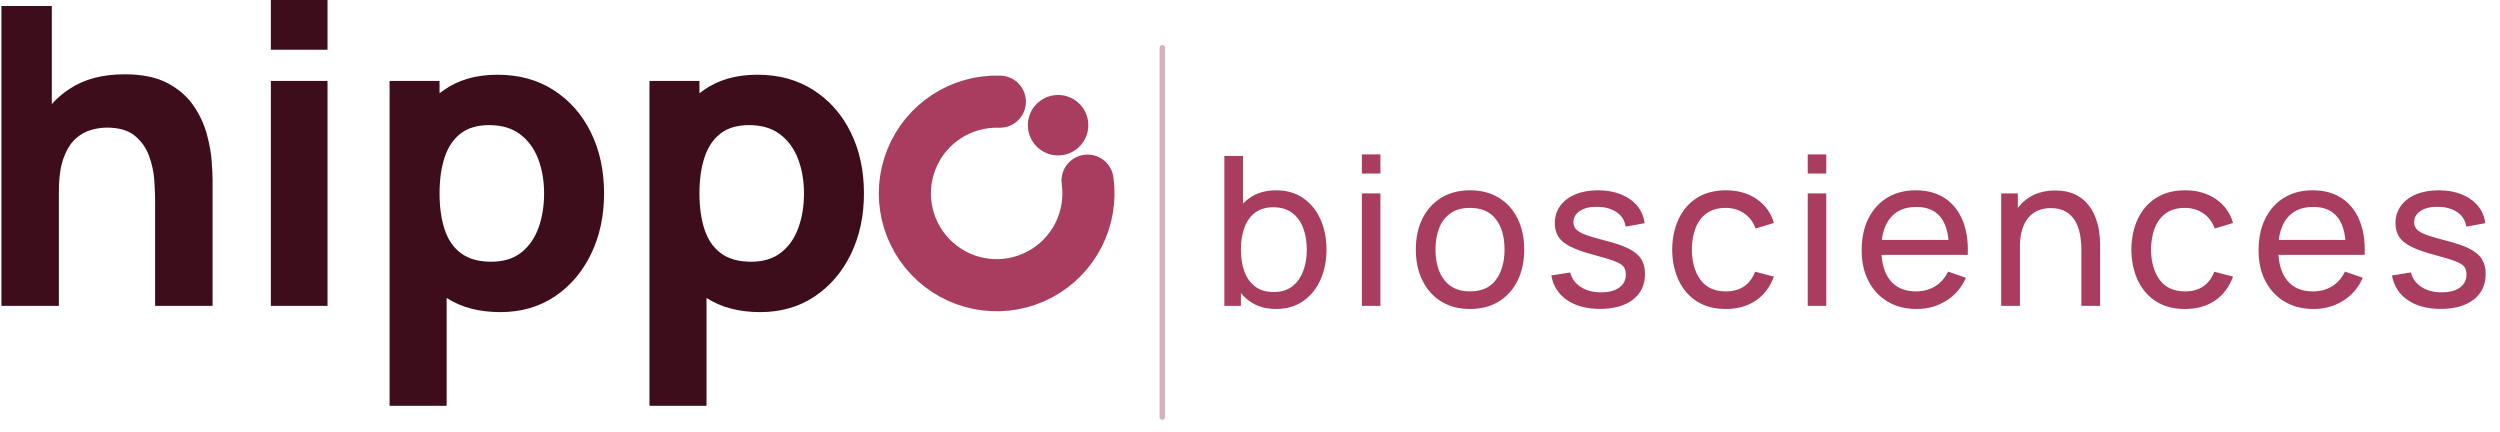
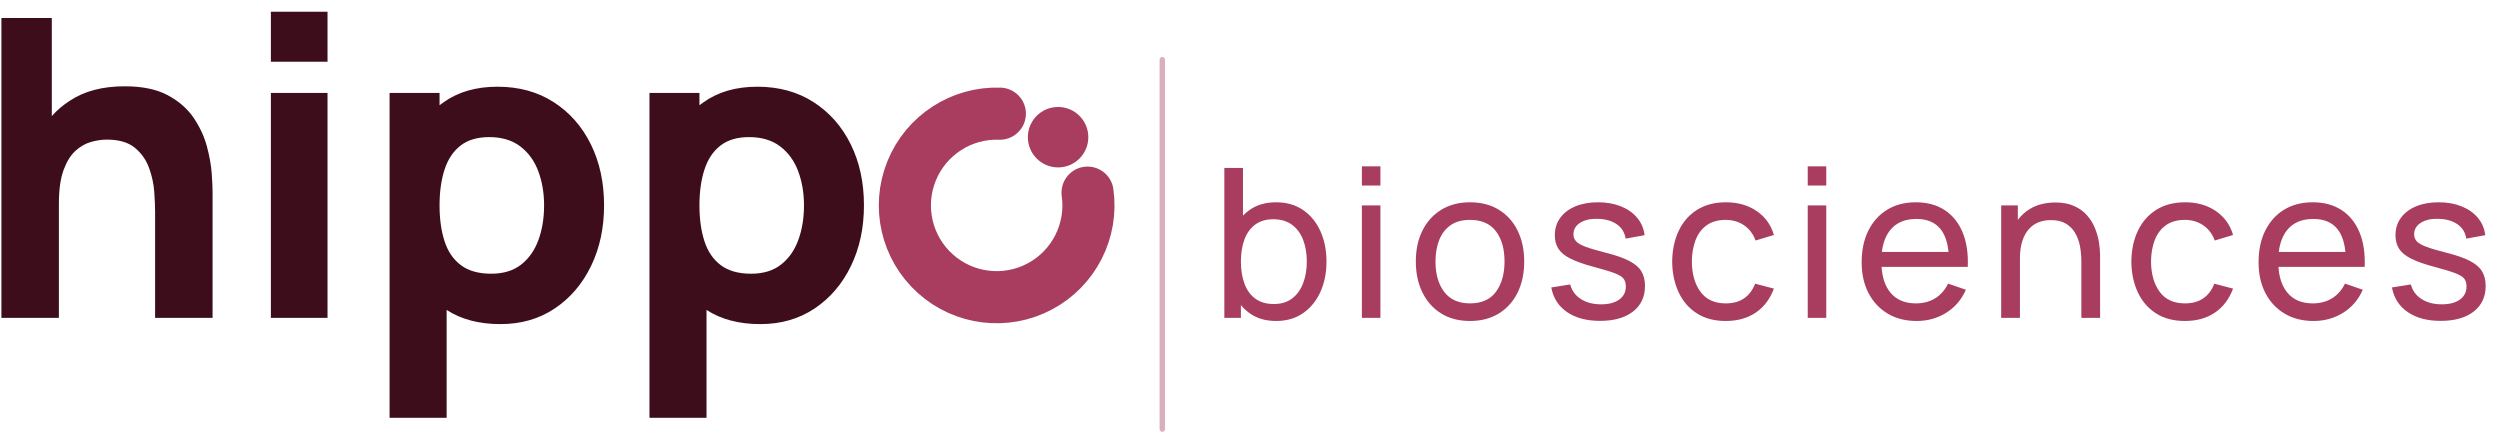
- <svg xmlns="http://www.w3.org/2000/svg" viewBox="-20 -20 8337 1440" role="img" aria-label="Hippo Biosciences">
+ <svg xmlns="http://www.w3.org/2000/svg" viewBox="-20 -60 8337 1480" role="img" aria-label="Hippo Biosciences">
  <path d="M497.222 1000.0V645.833Q497.222 620.139 494.444 580.208Q491.667 540.278 477.083 500Q462.5 459.722 429.514 432.639Q396.528 405.556 336.111 405.556Q311.806 405.556 284.028 413.194Q256.25 420.833 231.944 442.708Q207.639 464.583 192.014 506.944Q176.389 549.306 176.389 619.444V1000.0H-15.278V0.0H152.778V327.083Q178.472 297.917 213.194 275.694Q285.417 227.778 395.833 227.778Q484.028 227.778 539.583 257.639Q595.139 287.5 626.042 333.333Q656.944 379.167 670.139 428.819Q683.333 478.472 686.111 519.444Q688.889 560.417 688.889 579.167V1000.0Z M883.333 145.833V-20.833H1072.222V145.833ZM883.333 1000.0V250.0H1072.222V1000.0Z M1648.611 1020.833Q1542.361 1020.833 1469.444 973.611V1333.333H1279.167V250.0H1445.833V290.972Q1452.083 286.111 1459.028 281.25Q1531.944 229.167 1638.889 229.167Q1746.528 229.167 1826.389 280.556Q1906.25 331.944 1950.347 421.181Q1994.444 510.417 1994.444 625.0Q1994.444 737.5 1951.042 827.083Q1907.639 916.667 1829.861 968.75Q1752.083 1020.833 1648.611 1020.833ZM1618.056 852.778Q1679.167 852.778 1718.056 822.222Q1756.944 791.667 1775.694 739.931Q1794.444 688.194 1794.444 625.0Q1794.444 562.5 1775.0 510.764Q1755.556 459.028 1714.931 428.125Q1674.306 397.222 1611.111 397.222Q1552.083 397.222 1515.625 425.694Q1479.167 454.167 1462.5 505.556Q1445.833 556.944 1445.833 625.0Q1445.833 693.056 1462.5 744.444Q1479.167 795.833 1517.014 824.306Q1554.861 852.778 1618.056 852.778Z M2515.278 1020.833Q2409.028 1020.833 2336.111 973.611V1333.333H2145.833V250.0H2312.5V290.972Q2318.75 286.111 2325.694 281.25Q2398.611 229.167 2505.556 229.167Q2613.194 229.167 2693.056 280.556Q2772.917 331.944 2817.014 421.181Q2861.111 510.417 2861.111 625.0Q2861.111 737.5 2817.708 827.083Q2774.306 916.667 2696.528 968.75Q2618.75 1020.833 2515.278 1020.833ZM2484.722 852.778Q2545.833 852.778 2584.722 822.222Q2623.611 791.667 2642.361 739.931Q2661.111 688.194 2661.111 625.0Q2661.111 562.5 2641.667 510.764Q2622.222 459.028 2581.597 428.125Q2540.972 397.222 2477.778 397.222Q2418.75 397.222 2382.292 425.694Q2345.833 454.167 2329.167 505.556Q2312.5 556.944 2312.5 625.0Q2312.5 693.056 2329.167 744.444Q2345.833 795.833 2383.681 824.306Q2421.528 852.778 2484.722 852.778Z" fill="#3E0D1C" />
  <path d="M 3606.8 582.4 A 306.1 306.1 0 1 1 3314.3 319.1" fill="none" stroke="#A83D60" stroke-width="173.8" stroke-linecap="round" />
  <circle cx="3508.5" cy="397.5" r="100.8" fill="#A83D60" />
  <rect x="3847" y="130" width="18" height="1250" rx="9" fill="#D9AFBF" />
  <path d="M4235.5 1010.417Q4182.722 1010.417 4146.611 984.028Q4130.639 972.569 4118.139 957.292V1000.0H4062.931V500.0H4125.083V659.028Q4135.153 648.611 4146.958 640.278Q4183.069 614.583 4235.847 614.583Q4287.931 614.583 4325.604 640.451Q4363.278 666.319 4383.417 711.111Q4403.556 755.903 4403.556 812.153Q4403.556 868.403 4383.417 913.194Q4363.278 957.986 4325.604 984.201Q4287.931 1010.417 4235.5 1010.417ZM4227.861 953.819Q4265.014 953.819 4289.319 935.069Q4313.625 916.319 4325.778 884.201Q4337.931 852.083 4337.931 812.153Q4337.931 772.569 4325.951 740.625Q4313.972 708.681 4289.146 689.931Q4264.319 671.181 4226.125 671.181Q4189.667 671.181 4165.708 689.062Q4141.75 706.944 4129.944 738.715Q4118.139 770.486 4118.139 812.153Q4118.139 853.125 4129.771 885.243Q4141.403 917.361 4165.708 935.59Q4190.014 953.819 4227.861 953.819Z M4521.611 558.681V494.792H4583.417V558.681ZM4521.611 1000.0V625.0H4583.417V1000.0Z M4882.028 1010.417Q4826.125 1010.417 4785.674 985.069Q4745.222 959.722 4723.347 914.931Q4701.472 870.139 4701.472 812.153Q4701.472 753.125 4723.694 708.681Q4745.917 664.236 4786.542 639.41Q4827.167 614.583 4882.028 614.583Q4938.278 614.583 4978.903 639.757Q5019.528 664.931 5041.229 709.549Q5062.931 754.167 5062.931 812.153Q5062.931 870.833 5041.056 915.451Q5019.181 960.069 4978.556 985.243Q4937.931 1010.417 4882.028 1010.417ZM4882.028 951.736Q4940.361 951.736 4968.833 912.847Q4997.306 873.958 4997.306 812.153Q4997.306 748.611 4968.486 710.938Q4939.667 673.264 4882.028 673.264Q4842.792 673.264 4817.444 690.972Q4792.097 708.681 4779.597 739.931Q4767.097 771.181 4767.097 812.153Q4767.097 875.347 4796.264 913.542Q4825.431 951.736 4882.028 951.736Z M5315.708 1010.069Q5248.694 1010.069 5205.812 980.729Q5162.931 951.389 5153.208 898.611L5216.403 888.542Q5224.042 919.097 5251.472 936.979Q5278.903 954.861 5319.528 954.861Q5358.069 954.861 5379.944 938.889Q5401.819 922.917 5401.819 895.486Q5401.819 879.514 5394.528 869.618Q5387.236 859.722 5364.493 851.042Q5341.75 842.361 5295.917 830.208Q5246.264 817.014 5217.792 802.778Q5189.319 788.542 5177.167 769.792Q5165.014 751.042 5165.014 724.306Q5165.014 691.319 5183.069 666.493Q5201.125 641.667 5233.59 628.125Q5266.056 614.583 5309.111 614.583Q5351.819 614.583 5385.5 628.125Q5419.181 641.667 5439.84 666.493Q5460.5 691.319 5464.319 724.306L5401.125 735.764Q5396.611 705.556 5372.132 688.194Q5347.653 670.833 5309.111 669.792Q5272.653 668.403 5249.91 682.639Q5227.167 696.875 5227.167 721.181Q5227.167 734.722 5235.674 744.444Q5244.181 754.167 5267.271 762.847Q5290.361 771.528 5334.458 782.639Q5384.111 795.139 5412.757 809.896Q5441.403 824.653 5453.556 844.618Q5465.708 864.583 5465.708 893.75Q5465.708 947.917 5425.778 978.993Q5385.847 1010.069 5315.708 1010.069Z M5735.153 1010.417Q5678.208 1010.417 5638.451 984.896Q5598.694 959.375 5577.861 914.583Q5557.028 869.792 5556.333 812.5Q5557.028 753.819 5578.382 709.201Q5599.736 664.583 5639.667 639.583Q5679.597 614.583 5735.847 614.583Q5795.222 614.583 5838.104 643.75Q5880.986 672.917 5895.569 723.611L5834.458 742.014Q5822.653 709.375 5796.09 691.319Q5769.528 673.264 5735.153 673.264Q5696.611 673.264 5671.611 691.146Q5646.611 709.028 5634.458 740.451Q5622.306 771.875 5621.958 812.5Q5622.653 875.0 5650.951 913.368Q5679.25 951.736 5735.153 951.736Q5771.958 951.736 5796.264 934.896Q5820.569 918.056 5833.069 886.111L5895.569 902.431Q5876.125 954.861 5834.806 982.639Q5793.486 1010.417 5735.153 1010.417Z M6008.417 558.681V494.792H6070.222V558.681ZM6008.417 1000.0V625.0H6070.222V1000.0Z M6371.611 1010.417Q6316.403 1010.417 6275.257 985.938Q6234.111 961.458 6211.194 917.535Q6188.278 873.611 6188.278 814.931Q6188.278 753.472 6210.847 708.507Q6233.417 663.542 6273.868 639.062Q6314.319 614.583 6368.833 614.583Q6425.431 614.583 6465.187 640.625Q6504.944 666.667 6524.91 714.931Q6544.875 763.194 6542.097 829.861H6254.597Q6258.069 883.681 6283.764 915.278Q6313.625 951.736 6368.833 951.736Q6405.986 951.736 6433.417 934.722Q6460.847 917.708 6476.472 885.764L6535.847 906.25Q6513.972 955.903 6470.049 983.16Q6426.125 1010.417 6371.611 1010.417ZM6477.861 780.208Q6473 731.25 6451.472 704.167Q6424.389 670.139 6370.917 670.139Q6313.625 670.139 6283.764 706.944Q6261.194 734.722 6255.639 780.208Z M6920.917 1000.0V812.153Q6920.917 785.417 6916.229 760.764Q6911.542 736.111 6899.91 716.493Q6888.278 696.875 6868.66 685.417Q6849.042 673.958 6819.181 673.958Q6795.917 673.958 6776.993 681.771Q6758.069 689.583 6744.528 705.556Q6730.986 721.528 6723.521 745.66Q6716.056 769.792 6716.056 802.431V1000.0H6653.556V625.0H6709.111V673.264Q6726.125 650.694 6750.431 636.111Q6785.847 615.278 6834.111 615.278Q6870.569 615.278 6896.264 626.736Q6921.958 638.194 6938.972 657.118Q6955.986 676.042 6965.708 699.479Q6975.431 722.917 6979.424 747.049Q6983.417 771.181 6983.417 792.708V1000.0Z M7266.403 1010.417Q7209.458 1010.417 7169.701 984.896Q7129.944 959.375 7109.111 914.583Q7088.278 869.792 7087.583 812.5Q7088.278 753.819 7109.632 709.201Q7130.986 664.583 7170.917 639.583Q7210.847 614.583 7267.097 614.583Q7326.472 614.583 7369.354 643.75Q7412.236 672.917 7426.819 723.611L7365.708 742.014Q7353.903 709.375 7327.34 691.319Q7300.778 673.264 7266.403 673.264Q7227.861 673.264 7202.861 691.146Q7177.861 709.028 7165.708 740.451Q7153.556 771.875 7153.208 812.5Q7153.903 875.0 7182.201 913.368Q7210.5 951.736 7266.403 951.736Q7303.208 951.736 7327.514 934.896Q7351.819 918.056 7364.319 886.111L7426.819 902.431Q7407.375 954.861 7366.056 982.639Q7324.736 1010.417 7266.403 1010.417Z M7695.222 1010.417Q7640.014 1010.417 7598.868 985.938Q7557.722 961.458 7534.806 917.535Q7511.889 873.611 7511.889 814.931Q7511.889 753.472 7534.458 708.507Q7557.028 663.542 7597.479 639.062Q7637.931 614.583 7692.444 614.583Q7749.042 614.583 7788.799 640.625Q7828.556 666.667 7848.521 714.931Q7868.486 763.194 7865.708 829.861H7578.208Q7581.681 883.681 7607.375 915.278Q7637.236 951.736 7692.444 951.736Q7729.597 951.736 7757.028 934.722Q7784.458 917.708 7800.083 885.764L7859.458 906.25Q7837.583 955.903 7793.66 983.16Q7749.736 1010.417 7695.222 1010.417ZM7801.472 780.208Q7796.611 731.25 7775.083 704.167Q7748 670.139 7694.528 670.139Q7637.236 670.139 7607.375 706.944Q7584.806 734.722 7579.25 780.208Z M8119.181 1010.069Q8052.167 1010.069 8009.285 980.729Q7966.403 951.389 7956.681 898.611L8019.875 888.542Q8027.514 919.097 8054.944 936.979Q8082.375 954.861 8123.0 954.861Q8161.542 954.861 8183.417 938.889Q8205.292 922.917 8205.292 895.486Q8205.292 879.514 8198.0 869.618Q8190.708 859.722 8167.965 851.042Q8145.222 842.361 8099.389 830.208Q8049.736 817.014 8021.264 802.778Q7992.792 788.542 7980.639 769.792Q7968.486 751.042 7968.486 724.306Q7968.486 691.319 7986.542 666.493Q8004.597 641.667 8037.062 628.125Q8069.528 614.583 8112.583 614.583Q8155.292 614.583 8188.972 628.125Q8222.653 641.667 8243.312 666.493Q8263.972 691.319 8267.792 724.306L8204.597 735.764Q8200.083 705.556 8175.604 688.194Q8151.125 670.833 8112.583 669.792Q8076.125 668.403 8053.382 682.639Q8030.639 696.875 8030.639 721.181Q8030.639 734.722 8039.146 744.444Q8047.653 754.167 8070.743 762.847Q8093.833 771.528 8137.931 782.639Q8187.583 795.139 8216.229 809.896Q8244.875 824.653 8257.028 844.618Q8269.181 864.583 8269.181 893.75Q8269.181 947.917 8229.25 978.993Q8189.319 1010.069 8119.181 1010.069Z" fill="#A83D60" />
</svg>
